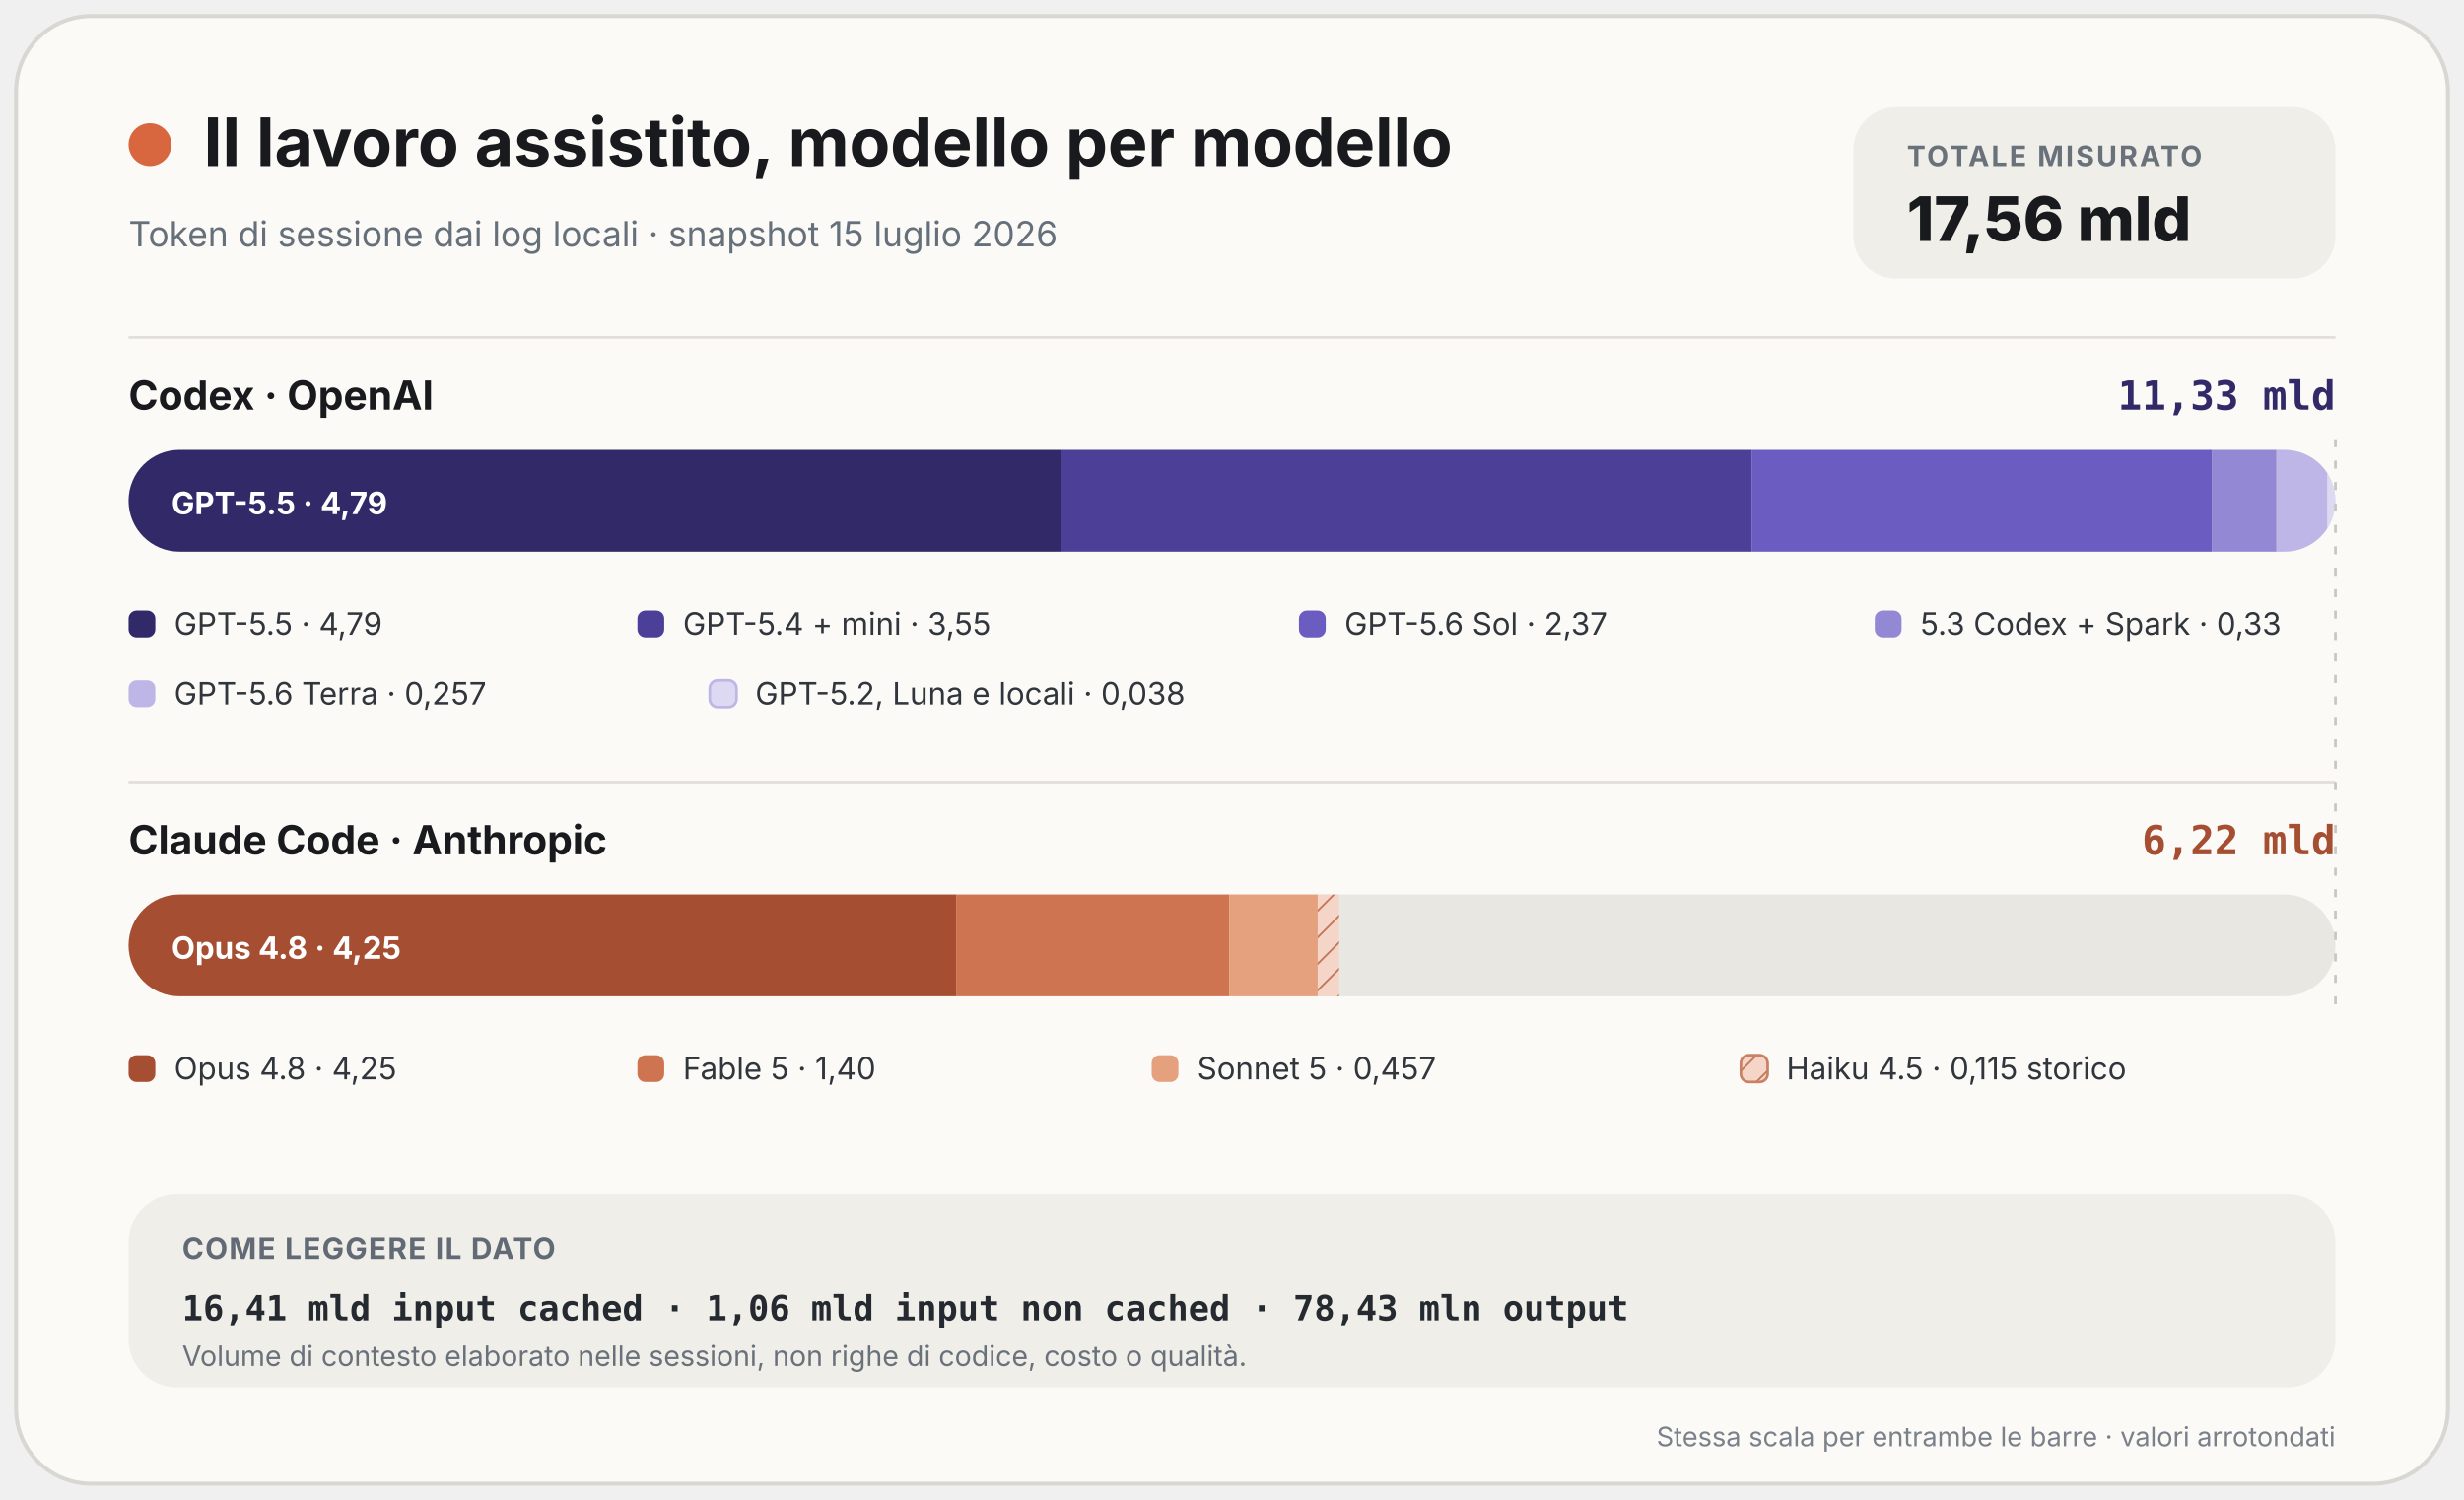
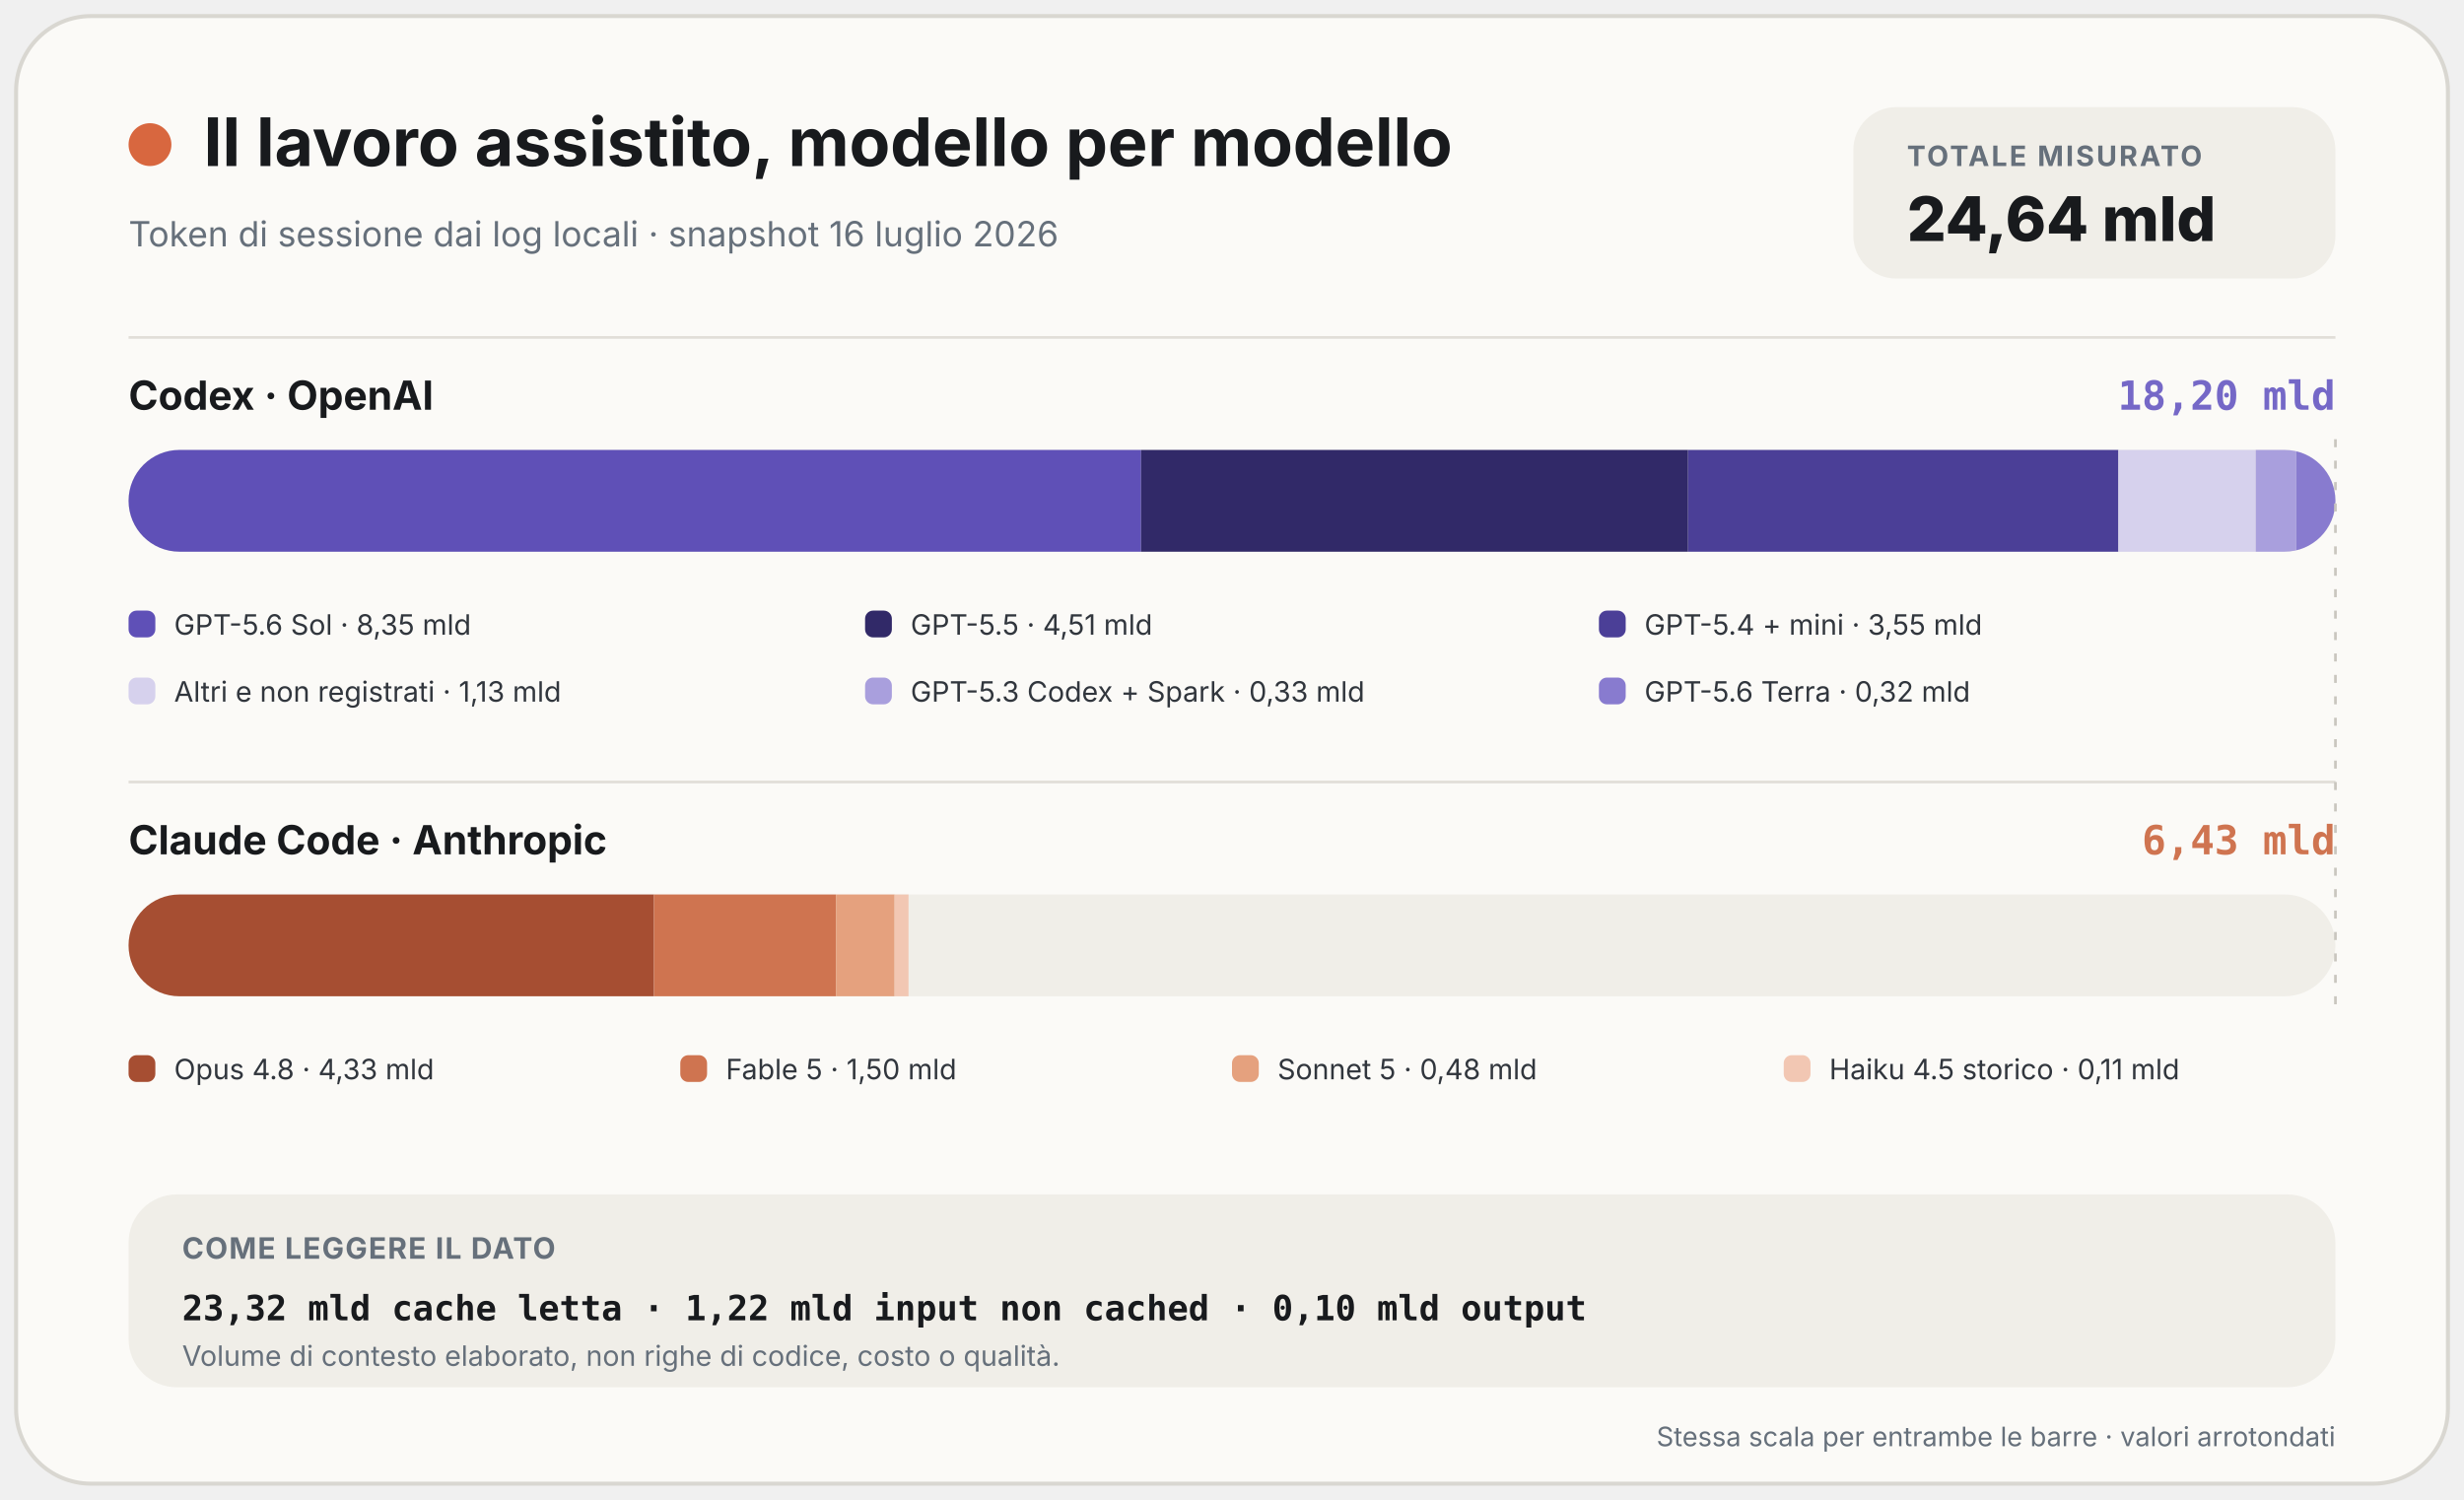
- <svg xmlns="http://www.w3.org/2000/svg" viewBox="0 0 920 560" width="920" height="560" role="img" aria-label="Snapshot del 15 luglio 2026: 17,56 miliardi di token di sessione per MediFlow, 11,33 miliardi in Codex e 6,22 miliardi in Claude Code. Circa 16,41 miliardi sono input recuperato dalla cache.">
+ <svg xmlns="http://www.w3.org/2000/svg" viewBox="0 0 920 560" width="920" height="560" role="img" aria-label="Dashboard token di sessione del 16 luglio 2026: totale 24.637.335.544, Codex 18.203.669.984, Claude Code 6.433.665.560.">
+   <style>
+     .frame{fill:#fbfaf7;stroke:#d9d7d1}.panel,.track{fill:#f0eee8}.rule{stroke:#e1ded8}.ink{fill:#181a1d}.muted{fill:#66707b}.body{fill:#31363d}.guide{stroke:#c9c6bf}
+   </style>
  <defs>
    <clipPath id="codex-bar">
      <rect x="48" y="168" width="824" height="38" rx="19" />
    </clipPath>
    <clipPath id="claude-bar">
      <rect x="48" y="334" width="824" height="38" rx="19" />
    </clipPath>
-     <pattern id="historical" width="7" height="7" patternUnits="userSpaceOnUse" patternTransform="rotate(45)">
-       <rect width="7" height="7" fill="#f4d5c7" />
-       <line x1="0" y1="0" x2="0" y2="7" stroke="#c98063" stroke-width="1.5" />
-     </pattern>
  </defs>
-   <rect x="6" y="6" width="908" height="548" rx="28" fill="#fbfaf7" stroke="#d9d7d1" stroke-width="1.5" />
+   <rect class="frame" x="6" y="6" width="908" height="548" rx="28" stroke-width="1.5" />
  <circle cx="56" cy="54" r="8" fill="#d8673f" />
-   <text x="76" y="62" font-family="Inter,-apple-system,BlinkMacSystemFont,Segoe UI,sans-serif" font-size="25" font-weight="720" fill="#181a1d">Il lavoro assistito, modello per modello</text>
-   <text x="48" y="92" font-family="Inter,-apple-system,BlinkMacSystemFont,Segoe UI,sans-serif" font-size="13" fill="#66707b">Token di sessione dai log locali · snapshot 15 luglio 2026</text>
-   <rect x="692" y="40" width="180" height="64" rx="16" fill="#f0eee8" />
-   <text x="712" y="62" font-family="Inter,-apple-system,BlinkMacSystemFont,Segoe UI,sans-serif" font-size="10.5" font-weight="700" letter-spacing="0.8" fill="#69717b">TOTALE MISURATO</text>
-   <text x="712" y="90" font-family="Inter,-apple-system,BlinkMacSystemFont,Segoe UI,sans-serif" font-size="23" font-weight="760" fill="#181a1d">17,56 mld</text>
-   <line x1="48" y1="126" x2="872" y2="126" stroke="#e1ded8" />
-   <text x="48" y="153" font-family="Inter,-apple-system,BlinkMacSystemFont,Segoe UI,sans-serif" font-size="15" font-weight="700" fill="#181a1d">Codex · OpenAI</text>
-   <text x="872" y="153" text-anchor="end" font-family="IBM Plex Mono,ui-monospace,monospace" font-size="15" font-weight="650" fill="#312968">11,33 mld</text>
-   <rect x="48" y="168" width="824" height="38" rx="19" fill="#e9e7e2" />
+   <text class="ink" x="76" y="62" font-family="Inter,-apple-system,BlinkMacSystemFont,Segoe UI,sans-serif" font-size="25" font-weight="720">Il lavoro assistito, modello per modello</text>
+   <text class="muted" x="48" y="92" font-family="Inter,-apple-system,BlinkMacSystemFont,Segoe UI,sans-serif" font-size="13">Token di sessione dai log locali · snapshot 16 luglio 2026</text>
+   <rect class="panel" x="692" y="40" width="180" height="64" rx="16" />
+   <text class="muted" x="712" y="62" font-family="Inter,sans-serif" font-size="10.5" font-weight="700" letter-spacing="0.8">TOTALE MISURATO</text>
+   <text class="ink" x="712" y="90" font-family="Inter,sans-serif" font-size="23" font-weight="760">24,64 mld</text>
+   <line class="rule" x1="48" y1="126" x2="872" y2="126" />
+   <text class="ink" x="48" y="153" font-family="Inter,sans-serif" font-size="15" font-weight="700">Codex · OpenAI</text>
+   <text x="872" y="153" text-anchor="end" font-family="IBM Plex Mono,ui-monospace,monospace" font-size="15" font-weight="650" fill="#7568c7">18,20 mld</text>
+   <rect class="track" x="48" y="168" width="824" height="38" rx="19" />
  <g clip-path="url(#codex-bar)">
-     <rect x="48" y="168" width="348" height="38" fill="#312968" />
-     <rect x="396" y="168" width="258" height="38" fill="#4b3f97" />
-     <rect x="654" y="168" width="172" height="38" fill="#6b5cc1" />
-     <rect x="826" y="168" width="24" height="38" fill="#9388d4" />
-     <rect x="850" y="168" width="19" height="38" fill="#bdb6e6" />
-     <rect x="869" y="168" width="3" height="38" fill="#ddd9f2" />
+     <rect x="48.00" y="168" width="378.05" height="38" fill="#5f50b7" />
+     <rect x="426.05" y="168" width="204.22" height="38" fill="#312968" />
+     <rect x="630.27" y="168" width="160.69" height="38" fill="#4b3f97" />
+     <rect x="790.97" y="168" width="51.26" height="38" fill="#d6d1ed" />
+     <rect x="842.23" y="168" width="15.14" height="38" fill="#a99fdd" />
+     <rect x="857.37" y="168" width="14.63" height="38" fill="#887bcf" />
  </g>
-   <text x="64" y="192" font-family="Inter,-apple-system,BlinkMacSystemFont,Segoe UI,sans-serif" font-size="11.5" font-weight="650" fill="#fff">GPT-5.5 · 4,79</text>
-   <g font-family="Inter,-apple-system,BlinkMacSystemFont,Segoe UI,sans-serif" font-size="11.5" fill="#31363d">
-     <rect x="48" y="228" width="10" height="10" rx="3" fill="#312968" />
-     <text x="65" y="237">GPT-5.5 · 4,79</text>
-     <rect x="238" y="228" width="10" height="10" rx="3" fill="#4b3f97" />
-     <text x="255" y="237">GPT-5.4 + mini · 3,55</text>
-     <rect x="485" y="228" width="10" height="10" rx="3" fill="#6b5cc1" />
-     <text x="502" y="237">GPT-5.6 Sol · 2,37</text>
-     <rect x="700" y="228" width="10" height="10" rx="3" fill="#9388d4" />
-     <text x="717" y="237">5.3 Codex + Spark · 0,33</text>
-     <rect x="48" y="254" width="10" height="10" rx="3" fill="#bdb6e6" />
-     <text x="65" y="263">GPT-5.6 Terra · 0,257</text>
-     <rect x="265" y="254" width="10" height="10" rx="3" fill="#ddd9f2" stroke="#bdb6e6" />
-     <text x="282" y="263">GPT-5.2, Luna e locali · 0,038</text>
+   <g font-family="Inter,-apple-system,BlinkMacSystemFont,Segoe UI,sans-serif" font-size="10.5">
+     <rect x="48" y="228" width="10" height="10" rx="3" fill="#5f50b7" />
+     <text class="body" x="65" y="237">GPT-5.6 Sol · 8,35 mld</text>
+     <rect x="323" y="228" width="10" height="10" rx="3" fill="#312968" />
+     <text class="body" x="340" y="237">GPT-5.5 · 4,51 mld</text>
+     <rect x="597" y="228" width="10" height="10" rx="3" fill="#4b3f97" />
+     <text class="body" x="614" y="237">GPT-5.4 + mini · 3,55 mld</text>
+     <rect x="48" y="253" width="10" height="10" rx="3" fill="#d6d1ed" />
+     <text class="body" x="65" y="262">Altri e non registrati · 1,13 mld</text>
+     <rect x="323" y="253" width="10" height="10" rx="3" fill="#a99fdd" />
+     <text class="body" x="340" y="262">GPT-5.3 Codex + Spark · 0,33 mld</text>
+     <rect x="597" y="253" width="10" height="10" rx="3" fill="#887bcf" />
+     <text class="body" x="614" y="262">GPT-5.6 Terra · 0,32 mld</text>
  </g>
-   <line x1="48" y1="292" x2="872" y2="292" stroke="#e1ded8" />
-   <text x="48" y="319" font-family="Inter,-apple-system,BlinkMacSystemFont,Segoe UI,sans-serif" font-size="15" font-weight="700" fill="#181a1d">Claude Code · Anthropic</text>
-   <text x="872" y="319" text-anchor="end" font-family="IBM Plex Mono,ui-monospace,monospace" font-size="15" font-weight="650" fill="#a64e32">6,22 mld</text>
-   <rect x="48" y="334" width="824" height="38" rx="19" fill="#e9e7e2" />
+   <line class="rule" x1="48" y1="292" x2="872" y2="292" />
+   <text class="ink" x="48" y="319" font-family="Inter,sans-serif" font-size="15" font-weight="700">Claude Code · Anthropic</text>
+   <text x="872" y="319" text-anchor="end" font-family="IBM Plex Mono,ui-monospace,monospace" font-size="15" font-weight="650" fill="#cf7450">6,43 mld</text>
+   <rect class="track" x="48" y="334" width="824" height="38" rx="19" />
  <g clip-path="url(#claude-bar)">
-     <rect x="48" y="334" width="309" height="38" fill="#a64e32" />
-     <rect x="357" y="334" width="102" height="38" fill="#cf7450" />
-     <rect x="459" y="334" width="33" height="38" fill="#e5a17e" />
-     <rect x="492" y="334" width="8" height="38" fill="url(#historical)" />
+     <rect x="48.00" y="334" width="196.17" height="38" fill="#a64e32" />
+     <rect x="244.17" y="334" width="67.96" height="38" fill="#cf7450" />
+     <rect x="312.14" y="334" width="21.89" height="38" fill="#e5a17e" />
+     <rect x="334.02" y="334" width="5.20" height="38" fill="#f2c7b3" />
  </g>
-   <line x1="872" y1="164" x2="872" y2="376" stroke="#c9c6bf" stroke-dasharray="3 5" />
-   <text x="64" y="358" font-family="Inter,-apple-system,BlinkMacSystemFont,Segoe UI,sans-serif" font-size="11.5" font-weight="650" fill="#fff">Opus 4.8 · 4,25</text>
-   <g font-family="Inter,-apple-system,BlinkMacSystemFont,Segoe UI,sans-serif" font-size="11.5" fill="#31363d">
+   <line class="guide" x1="872" y1="164" x2="872" y2="376" stroke-dasharray="3 5" />
+   <g font-family="Inter,-apple-system,BlinkMacSystemFont,Segoe UI,sans-serif" font-size="10.5">
    <rect x="48" y="394" width="10" height="10" rx="3" fill="#a64e32" />
-     <text x="65" y="403">Opus 4.8 · 4,25</text>
-     <rect x="238" y="394" width="10" height="10" rx="3" fill="#cf7450" />
-     <text x="255" y="403">Fable 5 · 1,40</text>
-     <rect x="430" y="394" width="10" height="10" rx="3" fill="#e5a17e" />
-     <text x="447" y="403">Sonnet 5 · 0,457</text>
-     <rect x="650" y="394" width="10" height="10" rx="3" fill="url(#historical)" stroke="#c98063" />
-     <text x="667" y="403">Haiku 4.5 · 0,115 storico</text>
+     <text class="body" x="65" y="403">Opus 4.8 · 4,33 mld</text>
+     <rect x="254" y="394" width="10" height="10" rx="3" fill="#cf7450" />
+     <text class="body" x="271" y="403">Fable 5 · 1,50 mld</text>
+     <rect x="460" y="394" width="10" height="10" rx="3" fill="#e5a17e" />
+     <text class="body" x="477" y="403">Sonnet 5 · 0,48 mld</text>
+     <rect x="666" y="394" width="10" height="10" rx="3" fill="#f2c7b3" />
+     <text class="body" x="683" y="403">Haiku 4.5 storico · 0,11 mld</text>
  </g>
-   <rect x="48" y="446" width="824" height="72" rx="18" fill="#f0eee8" />
-   <text x="68" y="470" font-family="Inter,-apple-system,BlinkMacSystemFont,Segoe UI,sans-serif" font-size="11" font-weight="700" letter-spacing="0.45" fill="#626a75">COME LEGGERE IL DATO</text>
-   <text x="68" y="493" font-family="IBM Plex Mono,ui-monospace,monospace" font-size="13" font-weight="600" fill="#252a31">16,41 mld input cached · 1,06 mld input non cached · 78,43 mln output</text>
-   <text x="68" y="510" font-family="Inter,-apple-system,BlinkMacSystemFont,Segoe UI,sans-serif" font-size="10.5" fill="#69717b">Volume di contesto elaborato nelle sessioni, non righe di codice, costo o qualità.</text>
-   <text x="872" y="540" text-anchor="end" font-family="Inter,-apple-system,BlinkMacSystemFont,Segoe UI,sans-serif" font-size="10" fill="#7a818a">Stessa scala per entrambe le barre · valori arrotondati</text>
+   <rect class="panel" x="48" y="446" width="824" height="72" rx="18" />
+   <text class="muted" x="68" y="470" font-family="Inter,sans-serif" font-size="11" font-weight="700" letter-spacing="0.45">COME LEGGERE IL DATO</text>
+   <text class="ink" x="68" y="493" font-family="IBM Plex Mono,ui-monospace,monospace" font-size="13" font-weight="600">23,32 mld cache letta · 1,22 mld input non cached · 0,10 mld output</text>
+   <text class="muted" x="68" y="510" font-family="Inter,sans-serif" font-size="10.5">Volume di contesto elaborato, non righe di codice, costo o qualità.</text>
+   <text class="muted" x="872" y="540" text-anchor="end" font-family="Inter,sans-serif" font-size="10">Stessa scala per entrambe le barre · valori arrotondati</text>
</svg>
